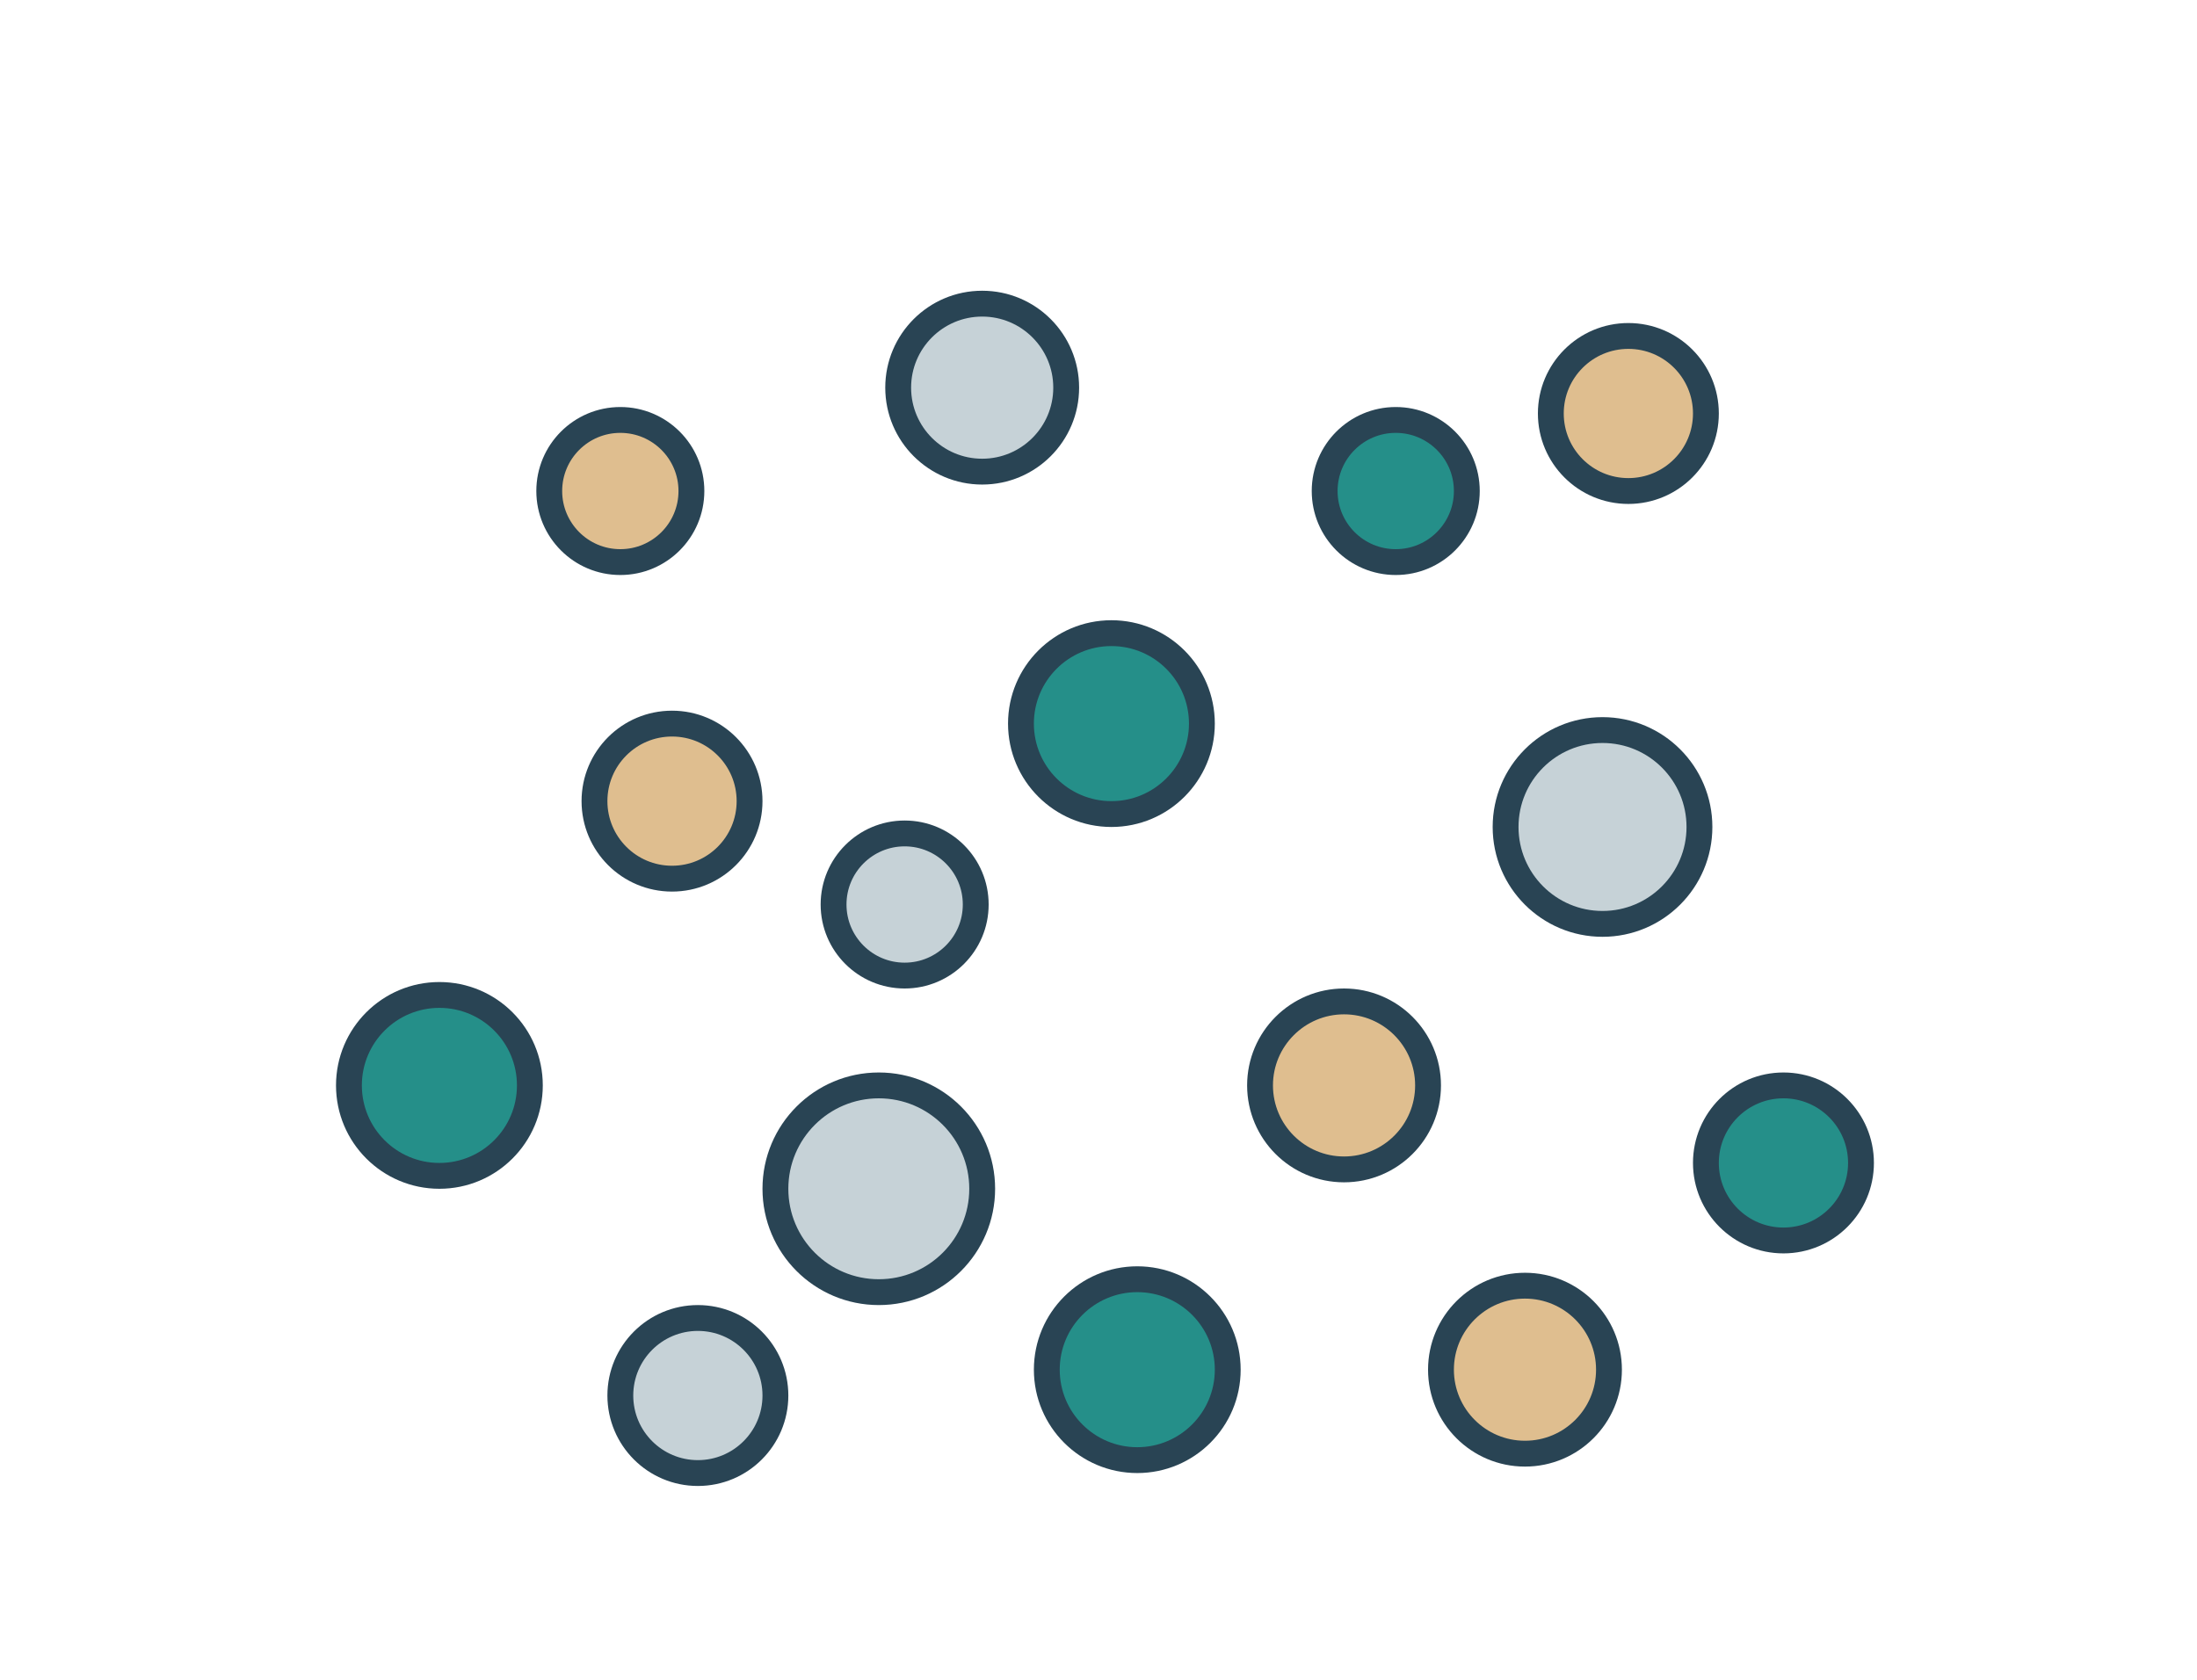
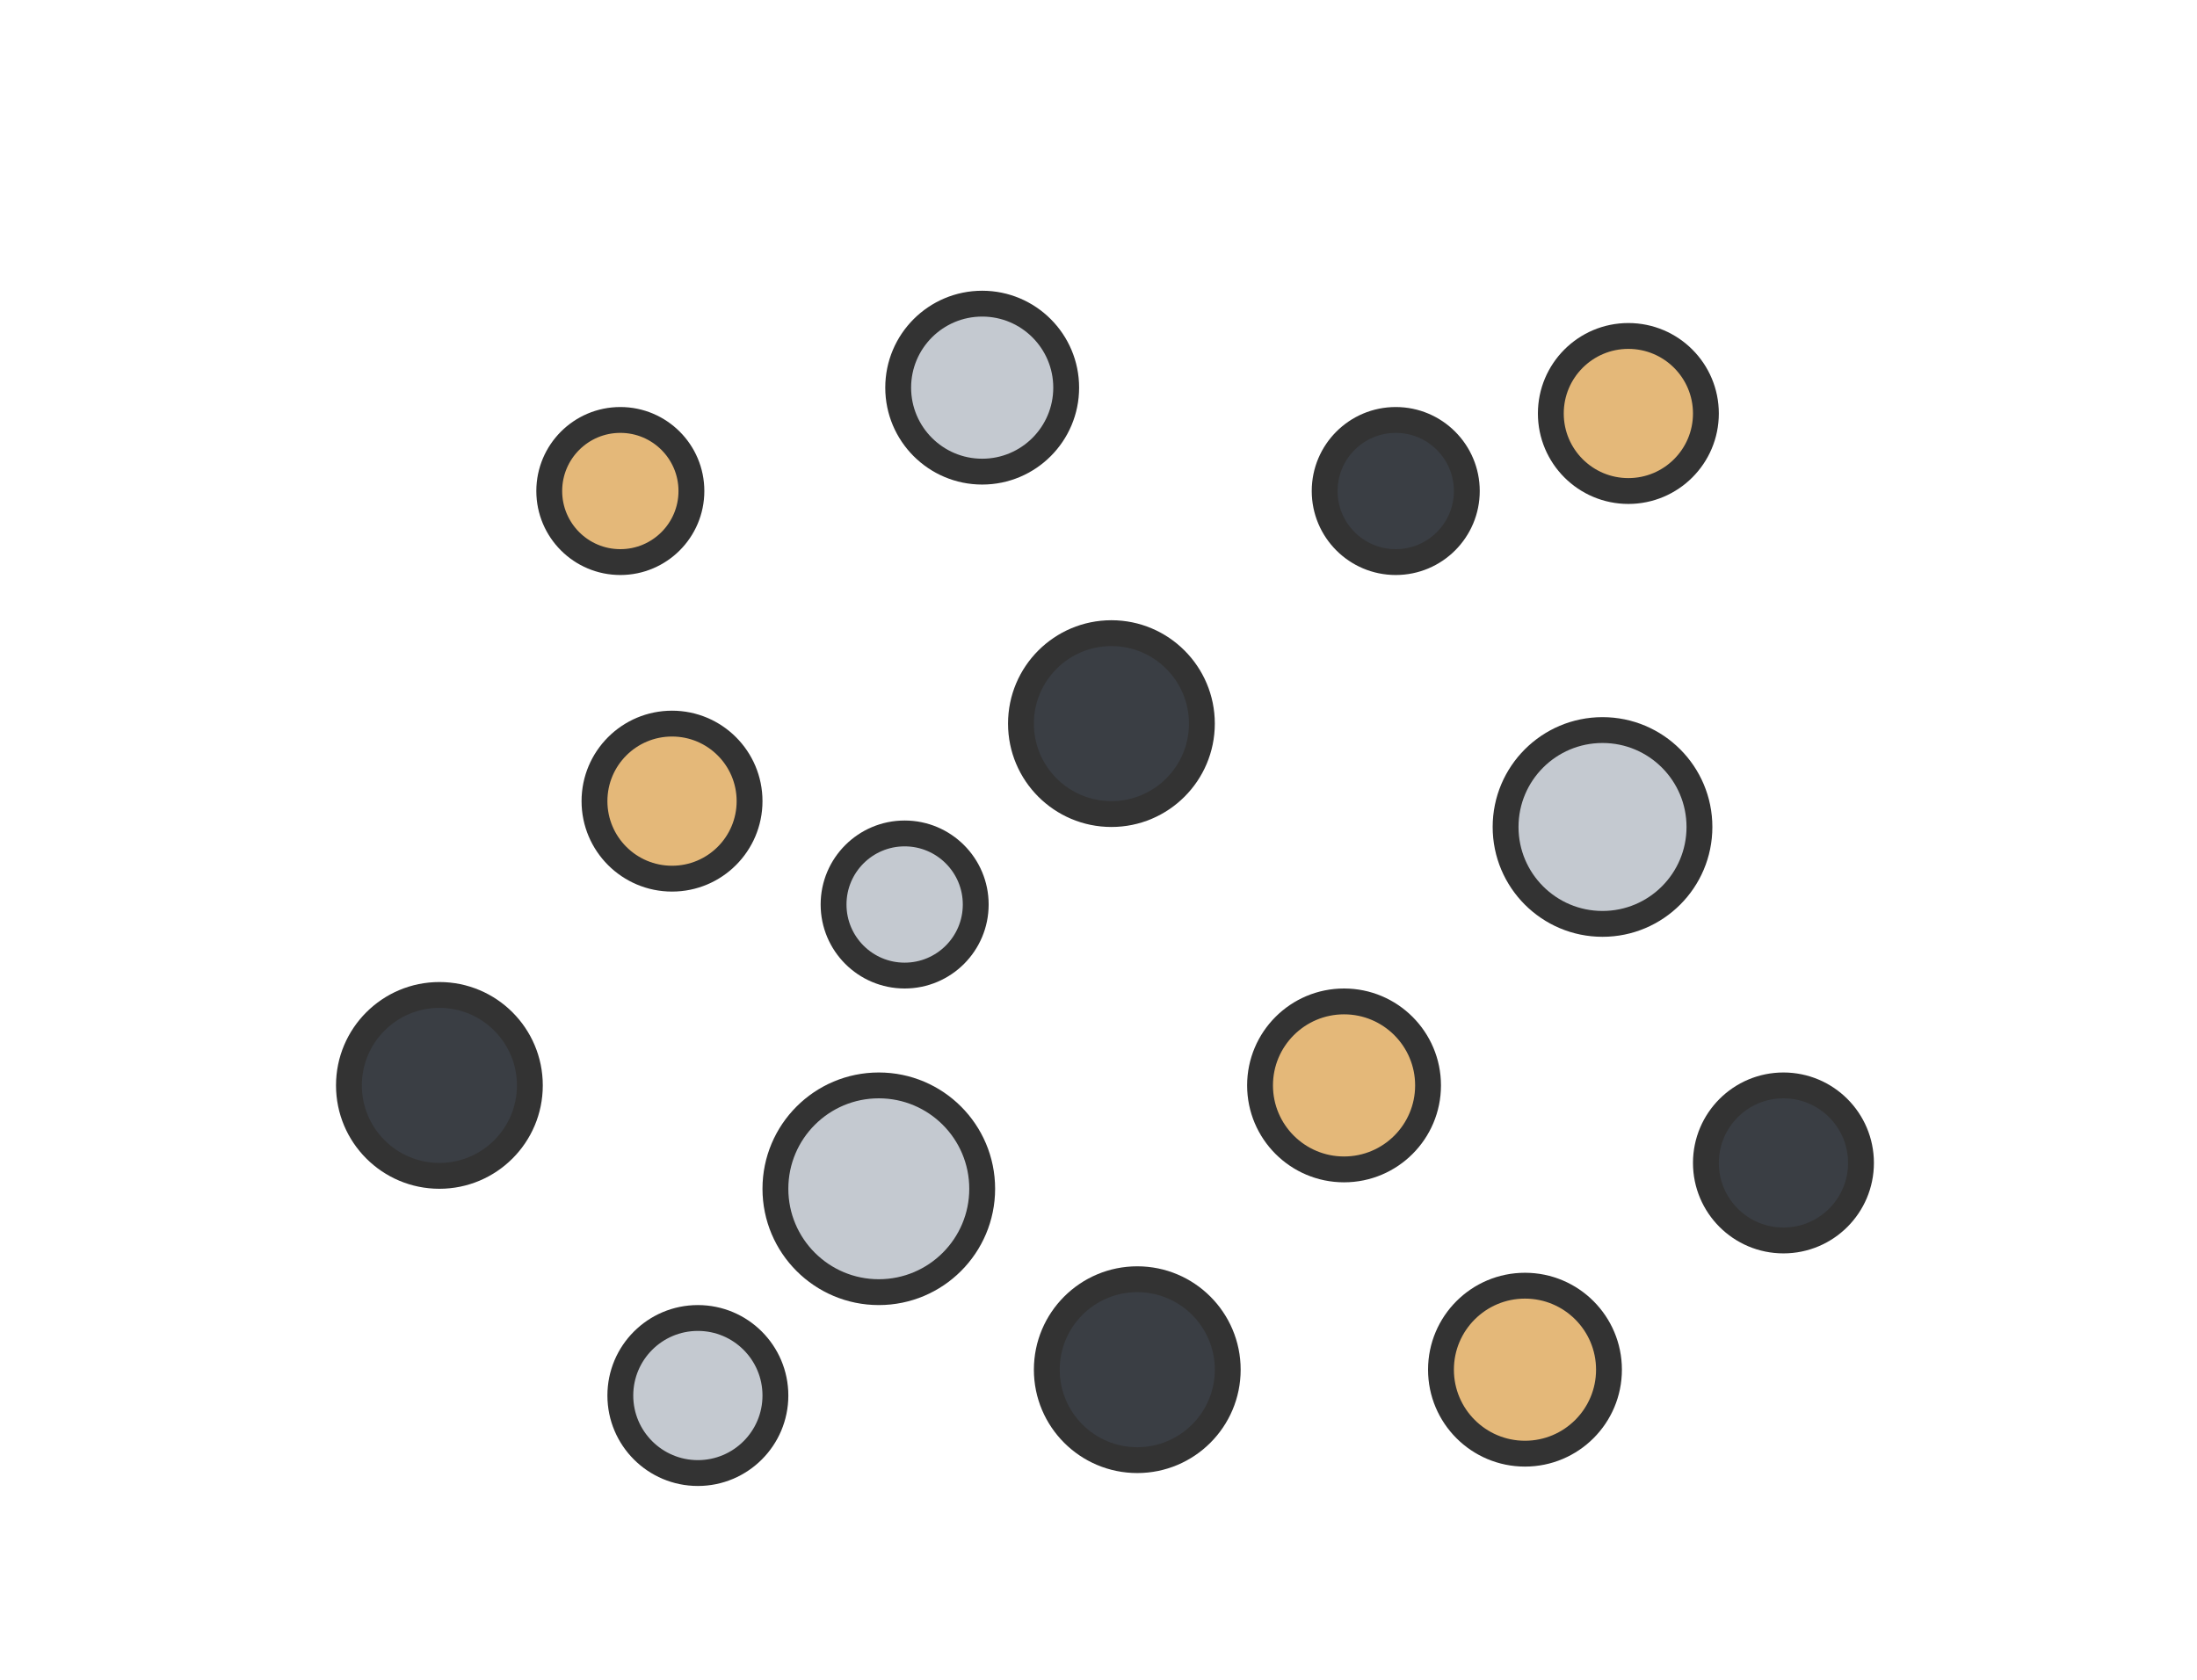
<svg xmlns="http://www.w3.org/2000/svg" width="170" height="130" viewBox="0 0 170 130">
  <g stroke-linecap="round" stroke-linejoin="round">
-     <circle cx="34" cy="84" r="7" fill="#258F89" stroke="#294454" stroke-width="2.0" />
-     <circle cx="52" cy="62" r="6" fill="#DFBE8F" stroke="#294454" stroke-width="2.0" />
-     <circle cx="68" cy="92" r="8" fill="#C6D2D7" stroke="#294454" stroke-width="2.0" />
-     <circle cx="86" cy="56" r="7" fill="#258F89" stroke="#294454" stroke-width="2.0" />
-     <circle cx="104" cy="84" r="6.5" fill="#DFBE8F" stroke="#294454" stroke-width="2.0" />
-     <circle cx="124" cy="64" r="7.5" fill="#C6D2D7" stroke="#294454" stroke-width="2.0" />
-     <circle cx="138" cy="90" r="6" fill="#258F89" stroke="#294454" stroke-width="2.0" />
-     <circle cx="48" cy="38" r="5.5" fill="#DFBE8F" stroke="#294454" stroke-width="2.0" />
-     <circle cx="76" cy="30" r="6.5" fill="#C6D2D7" stroke="#294454" stroke-width="2.0" />
-     <circle cx="108" cy="38" r="5.5" fill="#258F89" stroke="#294454" stroke-width="2.0" />
-     <circle cx="126" cy="32" r="6" fill="#DFBE8F" stroke="#294454" stroke-width="2.0" />
-     <circle cx="54" cy="108" r="6" fill="#C6D2D7" stroke="#294454" stroke-width="2.0" />
-     <circle cx="88" cy="106" r="7" fill="#258F89" stroke="#294454" stroke-width="2.0" />
-     <circle cx="118" cy="106" r="6.5" fill="#DFBE8F" stroke="#294454" stroke-width="2.0" />
-     <circle cx="70" cy="70" r="5.5" fill="#C6D2D7" stroke="#294454" stroke-width="2.0" />
+     <circle cx="34" cy="84" r="7" fill="#3A3E44" stroke="#333333" stroke-width="2.0" />
+     <circle cx="52" cy="62" r="6" fill="#E4B879" stroke="#333333" stroke-width="2.0" />
+     <circle cx="68" cy="92" r="8" fill="#C4C9D0" stroke="#333333" stroke-width="2.0" />
+     <circle cx="86" cy="56" r="7" fill="#3A3E44" stroke="#333333" stroke-width="2.0" />
+     <circle cx="104" cy="84" r="6.5" fill="#E4B879" stroke="#333333" stroke-width="2.0" />
+     <circle cx="124" cy="64" r="7.5" fill="#C4C9D0" stroke="#333333" stroke-width="2.0" />
+     <circle cx="138" cy="90" r="6" fill="#3A3E44" stroke="#333333" stroke-width="2.0" />
+     <circle cx="48" cy="38" r="5.5" fill="#E4B879" stroke="#333333" stroke-width="2.0" />
+     <circle cx="76" cy="30" r="6.5" fill="#C4C9D0" stroke="#333333" stroke-width="2.0" />
+     <circle cx="108" cy="38" r="5.5" fill="#3A3E44" stroke="#333333" stroke-width="2.0" />
+     <circle cx="126" cy="32" r="6" fill="#E4B879" stroke="#333333" stroke-width="2.0" />
+     <circle cx="54" cy="108" r="6" fill="#C4C9D0" stroke="#333333" stroke-width="2.0" />
+     <circle cx="88" cy="106" r="7" fill="#3A3E44" stroke="#333333" stroke-width="2.0" />
+     <circle cx="118" cy="106" r="6.5" fill="#E4B879" stroke="#333333" stroke-width="2.0" />
+     <circle cx="70" cy="70" r="5.5" fill="#C4C9D0" stroke="#333333" stroke-width="2.0" />
  </g>
</svg>
